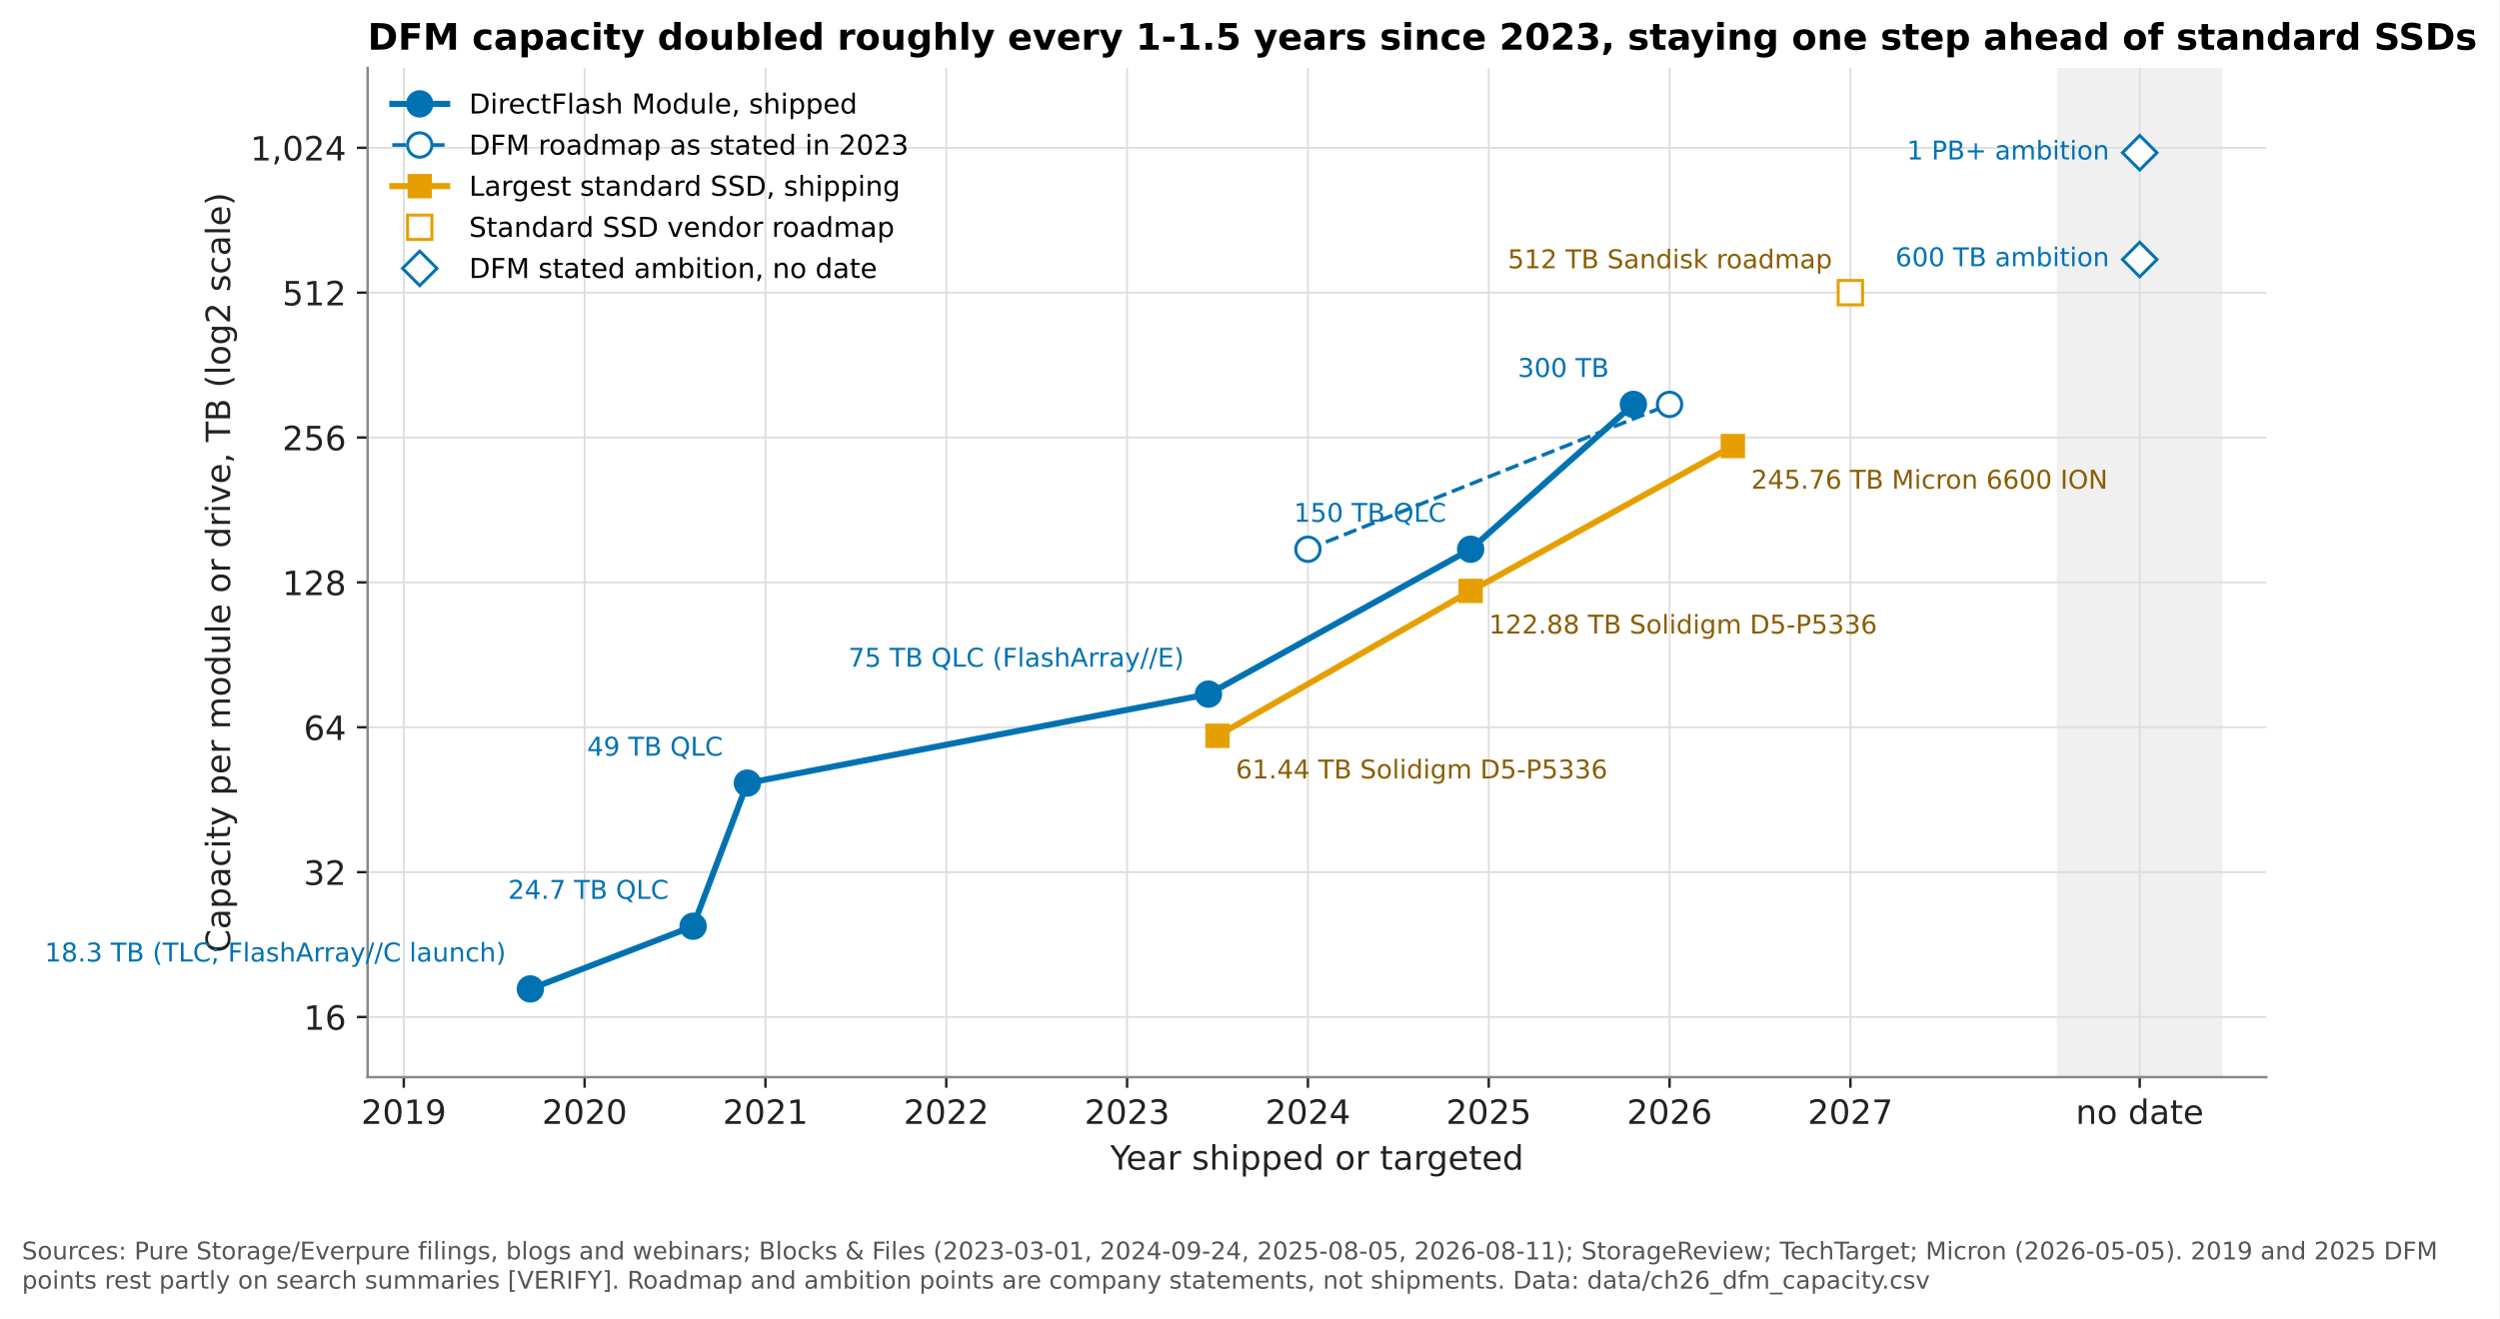
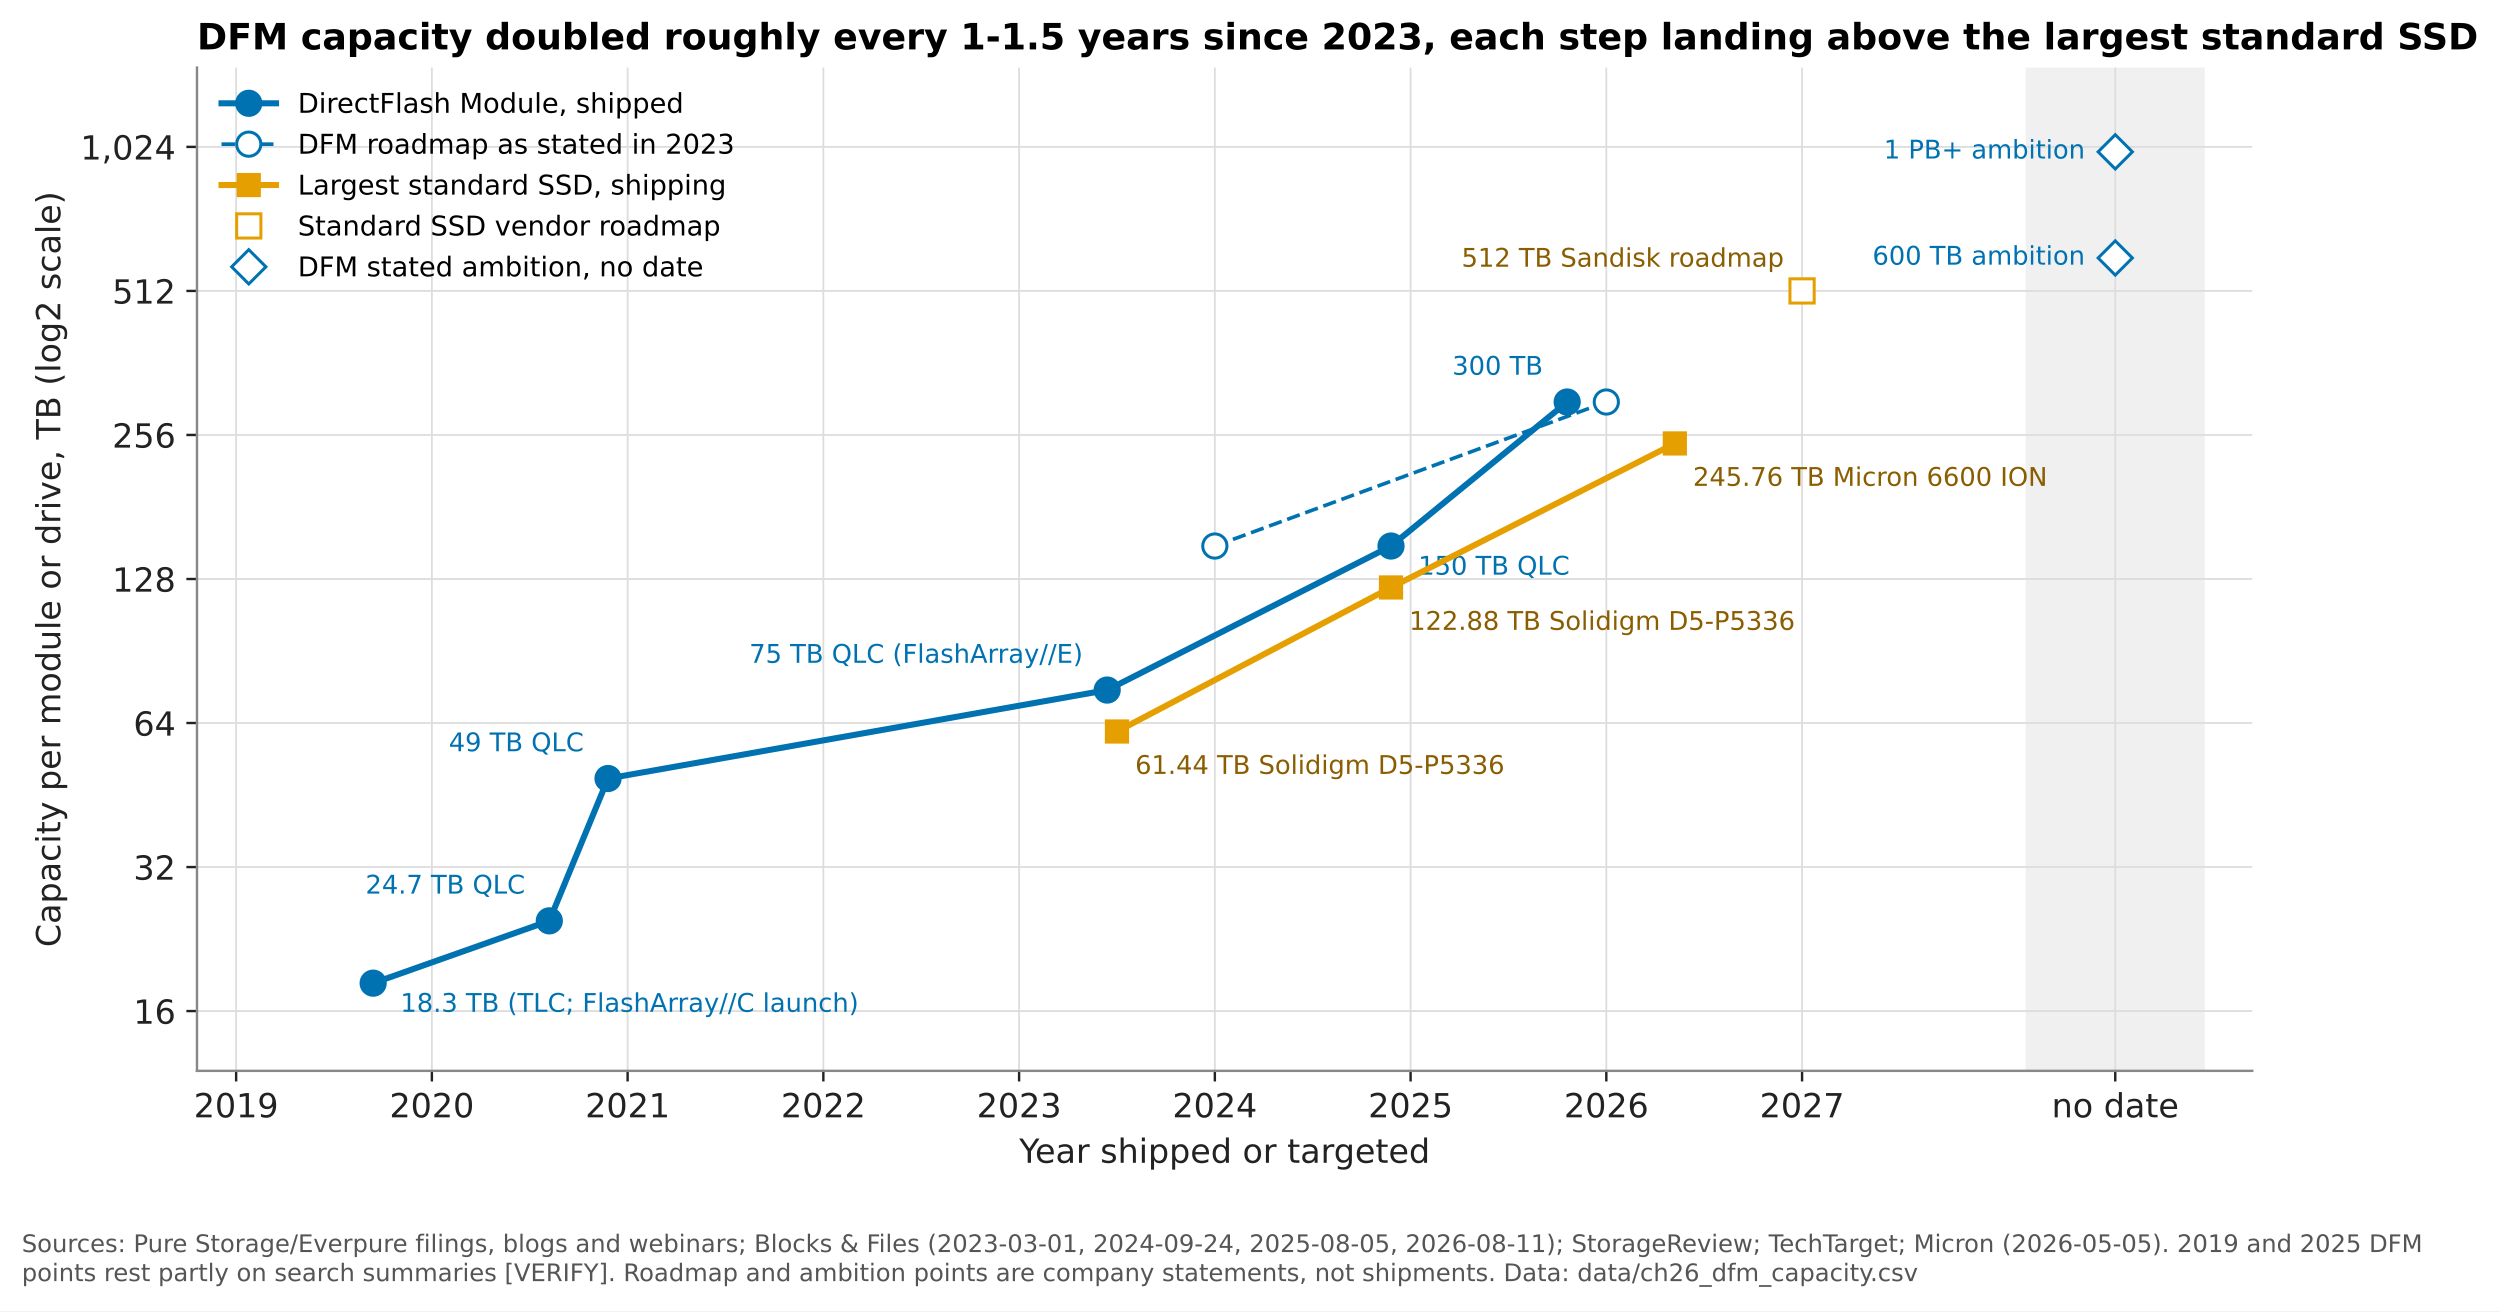
- <svg xmlns="http://www.w3.org/2000/svg" xmlns:xlink="http://www.w3.org/1999/xlink" width="820.127pt" height="432.989pt" viewBox="0 0 820.127 432.989" version="1.1">
+ <svg xmlns="http://www.w3.org/2000/svg" xmlns:xlink="http://www.w3.org/1999/xlink" width="825.566pt" height="432.989pt" viewBox="0 0 825.566 432.989" version="1.1">
  <defs>
    <style type="text/css">*{stroke-linejoin: round; stroke-linecap: butt}</style>
  </defs>
  <g id="figure_1">
    <g id="patch_1">
-       <path d="M 0 432.989  L 820.127 432.989  L 820.127 0  L 0 0  z " style="fill: #ffffff" />
+       <path d="M 0 432.989  L 825.566 432.989  L 825.566 0  L 0 0  z " style="fill: #ffffff" />
    </g>
    <g id="axes_1">
      <g id="patch_2">
-         <path d="M 120.643 353.624  L 743.76 353.624  L 743.76 22.318  L 120.643 22.318  z " style="fill: #ffffff" />
+         <path d="M 65.049 353.624  L 743.76 353.624  L 743.76 22.318  L 65.049 22.318  z " style="fill: #ffffff" />
      </g>
      <g id="patch_3">
-         <path d="M 675.514 353.624  L 728.924 353.624  L 728.924 22.318  L 675.514 22.318  z " clip-path="url(#pc51d8f9cc2)" style="fill: url(#h18cf6ed8e7); opacity: 0.15; stroke: #999999; stroke-linejoin: miter" />
+         <path d="M 669.425 353.624  L 727.6 353.624  L 727.6 22.318  L 669.425 22.318  z " clip-path="url(#pb5c6489432)" style="fill: url(#h25ebe60b95); opacity: 0.15; stroke: #999999; stroke-linejoin: miter" />
      </g>
      <g id="matplotlib.axis_1">
        <g id="xtick_1">
          <g id="line2d_1">
-             <path d="M 132.512 353.624  L 132.512 22.318  " clip-path="url(#pc51d8f9cc2)" style="fill: none; stroke: #dddddd; stroke-width: 0.6; stroke-linecap: square" />
+             <path d="M 77.977 353.624  L 77.977 22.318  " clip-path="url(#pb5c6489432)" style="fill: none; stroke: #dddddd; stroke-width: 0.6; stroke-linecap: square" />
          </g>
          <g id="line2d_2">
            <defs>
-               <path id="ma3f551c223" d="M 0 0  L 0 3.5  " style="stroke: #222222; stroke-width: 0.8" />
+               <path id="m514d6d76f6" d="M 0 0  L 0 3.5  " style="stroke: #222222; stroke-width: 0.8" />
            </defs>
            <g>
-               <use xlink:href="#ma3f551c223" x="132.512" y="353.624" style="fill: #222222; stroke: #222222; stroke-width: 0.8" />
+               <use xlink:href="#m514d6d76f6" x="77.977" y="353.624" style="fill: #222222; stroke: #222222; stroke-width: 0.8" />
            </g>
          </g>
          <g id="text_1">
-             <text style="font-size: 11px; font-family: 'DejaVu Sans'; text-anchor: middle; fill: #222222" x="132.512" y="368.981" transform="rotate(-0 132.5121 368.9814)">2019</text>
+             <text style="font-size: 11px; font-family: 'DejaVu Sans'; text-anchor: middle; fill: #222222" x="77.977" y="368.981" transform="rotate(-0 77.97677 368.9814)">2019</text>
          </g>
        </g>
        <g id="xtick_2">
          <g id="line2d_3">
-             <path d="M 191.857 353.624  L 191.857 22.318  " clip-path="url(#pc51d8f9cc2)" style="fill: none; stroke: #dddddd; stroke-width: 0.6; stroke-linecap: square" />
+             <path d="M 142.616 353.624  L 142.616 22.318  " clip-path="url(#pb5c6489432)" style="fill: none; stroke: #dddddd; stroke-width: 0.6; stroke-linecap: square" />
          </g>
          <g id="line2d_4">
            <g>
-               <use xlink:href="#ma3f551c223" x="191.857" y="353.624" style="fill: #222222; stroke: #222222; stroke-width: 0.8" />
+               <use xlink:href="#m514d6d76f6" x="142.616" y="353.624" style="fill: #222222; stroke: #222222; stroke-width: 0.8" />
            </g>
          </g>
          <g id="text_2">
-             <text style="font-size: 11px; font-family: 'DejaVu Sans'; text-anchor: middle; fill: #222222" x="191.857" y="368.981" transform="rotate(-0 191.8565 368.9814)">2020</text>
+             <text style="font-size: 11px; font-family: 'DejaVu Sans'; text-anchor: middle; fill: #222222" x="142.616" y="368.981" transform="rotate(-0 142.6159 368.9814)">2020</text>
          </g>
        </g>
        <g id="xtick_3">
          <g id="line2d_5">
-             <path d="M 251.201 353.624  L 251.201 22.318  " clip-path="url(#pc51d8f9cc2)" style="fill: none; stroke: #dddddd; stroke-width: 0.6; stroke-linecap: square" />
+             <path d="M 207.255 353.624  L 207.255 22.318  " clip-path="url(#pb5c6489432)" style="fill: none; stroke: #dddddd; stroke-width: 0.6; stroke-linecap: square" />
          </g>
          <g id="line2d_6">
            <g>
-               <use xlink:href="#ma3f551c223" x="251.201" y="353.624" style="fill: #222222; stroke: #222222; stroke-width: 0.8" />
+               <use xlink:href="#m514d6d76f6" x="207.255" y="353.624" style="fill: #222222; stroke: #222222; stroke-width: 0.8" />
            </g>
          </g>
          <g id="text_3">
-             <text style="font-size: 11px; font-family: 'DejaVu Sans'; text-anchor: middle; fill: #222222" x="251.201" y="368.981" transform="rotate(-0 251.201 368.9814)">2021</text>
+             <text style="font-size: 11px; font-family: 'DejaVu Sans'; text-anchor: middle; fill: #222222" x="207.255" y="368.981" transform="rotate(-0 207.2551 368.9814)">2021</text>
          </g>
        </g>
        <g id="xtick_4">
          <g id="line2d_7">
-             <path d="M 310.545 353.624  L 310.545 22.318  " clip-path="url(#pc51d8f9cc2)" style="fill: none; stroke: #dddddd; stroke-width: 0.6; stroke-linecap: square" />
+             <path d="M 271.894 353.624  L 271.894 22.318  " clip-path="url(#pb5c6489432)" style="fill: none; stroke: #dddddd; stroke-width: 0.6; stroke-linecap: square" />
          </g>
          <g id="line2d_8">
            <g>
-               <use xlink:href="#ma3f551c223" x="310.545" y="353.624" style="fill: #222222; stroke: #222222; stroke-width: 0.8" />
+               <use xlink:href="#m514d6d76f6" x="271.894" y="353.624" style="fill: #222222; stroke: #222222; stroke-width: 0.8" />
            </g>
          </g>
          <g id="text_4">
-             <text style="font-size: 11px; font-family: 'DejaVu Sans'; text-anchor: middle; fill: #222222" x="310.545" y="368.981" transform="rotate(-0 310.5455 368.9814)">2022</text>
+             <text style="font-size: 11px; font-family: 'DejaVu Sans'; text-anchor: middle; fill: #222222" x="271.894" y="368.981" transform="rotate(-0 271.8942 368.9814)">2022</text>
          </g>
        </g>
        <g id="xtick_5">
          <g id="line2d_9">
-             <path d="M 369.89 353.624  L 369.89 22.318  " clip-path="url(#pc51d8f9cc2)" style="fill: none; stroke: #dddddd; stroke-width: 0.6; stroke-linecap: square" />
+             <path d="M 336.533 353.624  L 336.533 22.318  " clip-path="url(#pb5c6489432)" style="fill: none; stroke: #dddddd; stroke-width: 0.6; stroke-linecap: square" />
          </g>
          <g id="line2d_10">
            <g>
-               <use xlink:href="#ma3f551c223" x="369.89" y="353.624" style="fill: #222222; stroke: #222222; stroke-width: 0.8" />
+               <use xlink:href="#m514d6d76f6" x="336.533" y="353.624" style="fill: #222222; stroke: #222222; stroke-width: 0.8" />
            </g>
          </g>
          <g id="text_5">
-             <text style="font-size: 11px; font-family: 'DejaVu Sans'; text-anchor: middle; fill: #222222" x="369.89" y="368.981" transform="rotate(-0 369.8899 368.9814)">2023</text>
+             <text style="font-size: 11px; font-family: 'DejaVu Sans'; text-anchor: middle; fill: #222222" x="336.533" y="368.981" transform="rotate(-0 336.5334 368.9814)">2023</text>
          </g>
        </g>
        <g id="xtick_6">
          <g id="line2d_11">
-             <path d="M 429.234 353.624  L 429.234 22.318  " clip-path="url(#pc51d8f9cc2)" style="fill: none; stroke: #dddddd; stroke-width: 0.6; stroke-linecap: square" />
+             <path d="M 401.173 353.624  L 401.173 22.318  " clip-path="url(#pb5c6489432)" style="fill: none; stroke: #dddddd; stroke-width: 0.6; stroke-linecap: square" />
          </g>
          <g id="line2d_12">
            <g>
-               <use xlink:href="#ma3f551c223" x="429.234" y="353.624" style="fill: #222222; stroke: #222222; stroke-width: 0.8" />
+               <use xlink:href="#m514d6d76f6" x="401.173" y="353.624" style="fill: #222222; stroke: #222222; stroke-width: 0.8" />
            </g>
          </g>
          <g id="text_6">
-             <text style="font-size: 11px; font-family: 'DejaVu Sans'; text-anchor: middle; fill: #222222" x="429.234" y="368.981" transform="rotate(-0 429.2344 368.9814)">2024</text>
+             <text style="font-size: 11px; font-family: 'DejaVu Sans'; text-anchor: middle; fill: #222222" x="401.173" y="368.981" transform="rotate(-0 401.1725 368.9814)">2024</text>
          </g>
        </g>
        <g id="xtick_7">
          <g id="line2d_13">
-             <path d="M 488.579 353.624  L 488.579 22.318  " clip-path="url(#pc51d8f9cc2)" style="fill: none; stroke: #dddddd; stroke-width: 0.6; stroke-linecap: square" />
+             <path d="M 465.812 353.624  L 465.812 22.318  " clip-path="url(#pb5c6489432)" style="fill: none; stroke: #dddddd; stroke-width: 0.6; stroke-linecap: square" />
          </g>
          <g id="line2d_14">
            <g>
-               <use xlink:href="#ma3f551c223" x="488.579" y="353.624" style="fill: #222222; stroke: #222222; stroke-width: 0.8" />
+               <use xlink:href="#m514d6d76f6" x="465.812" y="353.624" style="fill: #222222; stroke: #222222; stroke-width: 0.8" />
            </g>
          </g>
          <g id="text_7">
-             <text style="font-size: 11px; font-family: 'DejaVu Sans'; text-anchor: middle; fill: #222222" x="488.579" y="368.981" transform="rotate(-0 488.5788 368.9814)">2025</text>
+             <text style="font-size: 11px; font-family: 'DejaVu Sans'; text-anchor: middle; fill: #222222" x="465.812" y="368.981" transform="rotate(-0 465.8117 368.9814)">2025</text>
          </g>
        </g>
        <g id="xtick_8">
          <g id="line2d_15">
-             <path d="M 547.923 353.624  L 547.923 22.318  " clip-path="url(#pc51d8f9cc2)" style="fill: none; stroke: #dddddd; stroke-width: 0.6; stroke-linecap: square" />
+             <path d="M 530.451 353.624  L 530.451 22.318  " clip-path="url(#pb5c6489432)" style="fill: none; stroke: #dddddd; stroke-width: 0.6; stroke-linecap: square" />
          </g>
          <g id="line2d_16">
            <g>
-               <use xlink:href="#ma3f551c223" x="547.923" y="353.624" style="fill: #222222; stroke: #222222; stroke-width: 0.8" />
+               <use xlink:href="#m514d6d76f6" x="530.451" y="353.624" style="fill: #222222; stroke: #222222; stroke-width: 0.8" />
            </g>
          </g>
          <g id="text_8">
-             <text style="font-size: 11px; font-family: 'DejaVu Sans'; text-anchor: middle; fill: #222222" x="547.923" y="368.981" transform="rotate(-0 547.9233 368.9814)">2026</text>
+             <text style="font-size: 11px; font-family: 'DejaVu Sans'; text-anchor: middle; fill: #222222" x="530.451" y="368.981" transform="rotate(-0 530.4508 368.9814)">2026</text>
          </g>
        </g>
        <g id="xtick_9">
          <g id="line2d_17">
-             <path d="M 607.268 353.624  L 607.268 22.318  " clip-path="url(#pc51d8f9cc2)" style="fill: none; stroke: #dddddd; stroke-width: 0.6; stroke-linecap: square" />
+             <path d="M 595.09 353.624  L 595.09 22.318  " clip-path="url(#pb5c6489432)" style="fill: none; stroke: #dddddd; stroke-width: 0.6; stroke-linecap: square" />
          </g>
          <g id="line2d_18">
            <g>
-               <use xlink:href="#ma3f551c223" x="607.268" y="353.624" style="fill: #222222; stroke: #222222; stroke-width: 0.8" />
+               <use xlink:href="#m514d6d76f6" x="595.09" y="353.624" style="fill: #222222; stroke: #222222; stroke-width: 0.8" />
            </g>
          </g>
          <g id="text_9">
-             <text style="font-size: 11px; font-family: 'DejaVu Sans'; text-anchor: middle; fill: #222222" x="607.268" y="368.981" transform="rotate(-0 607.2677 368.9814)">2027</text>
+             <text style="font-size: 11px; font-family: 'DejaVu Sans'; text-anchor: middle; fill: #222222" x="595.09" y="368.981" transform="rotate(-0 595.09 368.9814)">2027</text>
          </g>
        </g>
        <g id="xtick_10">
          <g id="line2d_19">
-             <path d="M 702.219 353.624  L 702.219 22.318  " clip-path="url(#pc51d8f9cc2)" style="fill: none; stroke: #dddddd; stroke-width: 0.6; stroke-linecap: square" />
+             <path d="M 698.513 353.624  L 698.513 22.318  " clip-path="url(#pb5c6489432)" style="fill: none; stroke: #dddddd; stroke-width: 0.6; stroke-linecap: square" />
          </g>
          <g id="line2d_20">
            <g>
-               <use xlink:href="#ma3f551c223" x="702.219" y="353.624" style="fill: #222222; stroke: #222222; stroke-width: 0.8" />
+               <use xlink:href="#m514d6d76f6" x="698.513" y="353.624" style="fill: #222222; stroke: #222222; stroke-width: 0.8" />
            </g>
          </g>
          <g id="text_10">
-             <text style="font-size: 11px; font-family: 'DejaVu Sans'; text-anchor: middle; fill: #222222" x="702.219" y="368.982" transform="rotate(-0 702.2189 368.9822)">no date</text>
+             <text style="font-size: 11px; font-family: 'DejaVu Sans'; text-anchor: middle; fill: #222222" x="698.513" y="368.982" transform="rotate(-0 698.5126 368.9822)">no date</text>
          </g>
        </g>
        <g id="text_11">
-           <text style="font-size: 11px; font-family: 'DejaVu Sans'; text-anchor: middle; fill: #222222" x="432.202" y="383.983" transform="rotate(-0 432.2016 383.9831)">Year shipped or targeted</text>
+           <text style="font-size: 11px; font-family: 'DejaVu Sans'; text-anchor: middle; fill: #222222" x="404.404" y="383.983" transform="rotate(-0 404.4045 383.9831)">Year shipped or targeted</text>
        </g>
      </g>
      <g id="matplotlib.axis_2">
        <g id="ytick_1">
          <g id="line2d_21">
-             <path d="M 120.643 333.884  L 743.76 333.884  " clip-path="url(#pc51d8f9cc2)" style="fill: none; stroke: #dddddd; stroke-width: 0.6; stroke-linecap: square" />
+             <path d="M 65.049 333.884  L 743.76 333.884  " clip-path="url(#pb5c6489432)" style="fill: none; stroke: #dddddd; stroke-width: 0.6; stroke-linecap: square" />
          </g>
          <g id="line2d_22">
            <defs>
-               <path id="mb35d494e23" d="M 0 0  L -3.5 0  " style="stroke: #222222; stroke-width: 0.8" />
+               <path id="m41f4dac062" d="M 0 0  L -3.5 0  " style="stroke: #222222; stroke-width: 0.8" />
            </defs>
            <g>
-               <use xlink:href="#mb35d494e23" x="120.643" y="333.884" style="fill: #222222; stroke: #222222; stroke-width: 0.8" />
+               <use xlink:href="#m41f4dac062" x="65.049" y="333.884" style="fill: #222222; stroke: #222222; stroke-width: 0.8" />
            </g>
          </g>
          <g id="text_12">
-             <text style="font-size: 11px; font-family: 'DejaVu Sans'; text-anchor: end; fill: #222222" x="113.643" y="338.063" transform="rotate(-0 113.6432 338.0627)">16</text>
+             <text style="font-size: 11px; font-family: 'DejaVu Sans'; text-anchor: end; fill: #222222" x="58.049" y="338.063" transform="rotate(-0 58.04894 338.0627)">16</text>
          </g>
        </g>
        <g id="ytick_2">
          <g id="line2d_23">
-             <path d="M 120.643 286.322  L 743.76 286.322  " clip-path="url(#pc51d8f9cc2)" style="fill: none; stroke: #dddddd; stroke-width: 0.6; stroke-linecap: square" />
+             <path d="M 65.049 286.322  L 743.76 286.322  " clip-path="url(#pb5c6489432)" style="fill: none; stroke: #dddddd; stroke-width: 0.6; stroke-linecap: square" />
          </g>
          <g id="line2d_24">
            <g>
-               <use xlink:href="#mb35d494e23" x="120.643" y="286.322" style="fill: #222222; stroke: #222222; stroke-width: 0.8" />
+               <use xlink:href="#m41f4dac062" x="65.049" y="286.322" style="fill: #222222; stroke: #222222; stroke-width: 0.8" />
            </g>
          </g>
          <g id="text_13">
-             <text style="font-size: 11px; font-family: 'DejaVu Sans'; text-anchor: end; fill: #222222" x="113.643" y="290.501" transform="rotate(-0 113.6432 290.5008)">32</text>
+             <text style="font-size: 11px; font-family: 'DejaVu Sans'; text-anchor: end; fill: #222222" x="58.049" y="290.501" transform="rotate(-0 58.04894 290.5008)">32</text>
          </g>
        </g>
        <g id="ytick_3">
          <g id="line2d_25">
-             <path d="M 120.643 238.76  L 743.76 238.76  " clip-path="url(#pc51d8f9cc2)" style="fill: none; stroke: #dddddd; stroke-width: 0.6; stroke-linecap: square" />
+             <path d="M 65.049 238.76  L 743.76 238.76  " clip-path="url(#pb5c6489432)" style="fill: none; stroke: #dddddd; stroke-width: 0.6; stroke-linecap: square" />
          </g>
          <g id="line2d_26">
            <g>
-               <use xlink:href="#mb35d494e23" x="120.643" y="238.76" style="fill: #222222; stroke: #222222; stroke-width: 0.8" />
+               <use xlink:href="#m41f4dac062" x="65.049" y="238.76" style="fill: #222222; stroke: #222222; stroke-width: 0.8" />
            </g>
          </g>
          <g id="text_14">
-             <text style="font-size: 11px; font-family: 'DejaVu Sans'; text-anchor: end; fill: #222222" x="113.643" y="242.939" transform="rotate(-0 113.6432 242.9389)">64</text>
+             <text style="font-size: 11px; font-family: 'DejaVu Sans'; text-anchor: end; fill: #222222" x="58.049" y="242.939" transform="rotate(-0 58.04894 242.9389)">64</text>
          </g>
        </g>
        <g id="ytick_4">
          <g id="line2d_27">
-             <path d="M 120.643 191.198  L 743.76 191.198  " clip-path="url(#pc51d8f9cc2)" style="fill: none; stroke: #dddddd; stroke-width: 0.6; stroke-linecap: square" />
+             <path d="M 65.049 191.198  L 743.76 191.198  " clip-path="url(#pb5c6489432)" style="fill: none; stroke: #dddddd; stroke-width: 0.6; stroke-linecap: square" />
          </g>
          <g id="line2d_28">
            <g>
-               <use xlink:href="#mb35d494e23" x="120.643" y="191.198" style="fill: #222222; stroke: #222222; stroke-width: 0.8" />
+               <use xlink:href="#m41f4dac062" x="65.049" y="191.198" style="fill: #222222; stroke: #222222; stroke-width: 0.8" />
            </g>
          </g>
          <g id="text_15">
-             <text style="font-size: 11px; font-family: 'DejaVu Sans'; text-anchor: end; fill: #222222" x="113.643" y="195.377" transform="rotate(-0 113.6432 195.377)">128</text>
+             <text style="font-size: 11px; font-family: 'DejaVu Sans'; text-anchor: end; fill: #222222" x="58.049" y="195.377" transform="rotate(-0 58.04894 195.377)">128</text>
          </g>
        </g>
        <g id="ytick_5">
          <g id="line2d_29">
-             <path d="M 120.643 143.636  L 743.76 143.636  " clip-path="url(#pc51d8f9cc2)" style="fill: none; stroke: #dddddd; stroke-width: 0.6; stroke-linecap: square" />
+             <path d="M 65.049 143.636  L 743.76 143.636  " clip-path="url(#pb5c6489432)" style="fill: none; stroke: #dddddd; stroke-width: 0.6; stroke-linecap: square" />
          </g>
          <g id="line2d_30">
            <g>
-               <use xlink:href="#mb35d494e23" x="120.643" y="143.636" style="fill: #222222; stroke: #222222; stroke-width: 0.8" />
+               <use xlink:href="#m41f4dac062" x="65.049" y="143.636" style="fill: #222222; stroke: #222222; stroke-width: 0.8" />
            </g>
          </g>
          <g id="text_16">
-             <text style="font-size: 11px; font-family: 'DejaVu Sans'; text-anchor: end; fill: #222222" x="113.643" y="147.815" transform="rotate(-0 113.6432 147.8152)">256</text>
+             <text style="font-size: 11px; font-family: 'DejaVu Sans'; text-anchor: end; fill: #222222" x="58.049" y="147.815" transform="rotate(-0 58.04894 147.8152)">256</text>
          </g>
        </g>
        <g id="ytick_6">
          <g id="line2d_31">
-             <path d="M 120.643 96.075  L 743.76 96.075  " clip-path="url(#pc51d8f9cc2)" style="fill: none; stroke: #dddddd; stroke-width: 0.6; stroke-linecap: square" />
+             <path d="M 65.049 96.075  L 743.76 96.075  " clip-path="url(#pb5c6489432)" style="fill: none; stroke: #dddddd; stroke-width: 0.6; stroke-linecap: square" />
          </g>
          <g id="line2d_32">
            <g>
-               <use xlink:href="#mb35d494e23" x="120.643" y="96.075" style="fill: #222222; stroke: #222222; stroke-width: 0.8" />
+               <use xlink:href="#m41f4dac062" x="65.049" y="96.075" style="fill: #222222; stroke: #222222; stroke-width: 0.8" />
            </g>
          </g>
          <g id="text_17">
-             <text style="font-size: 11px; font-family: 'DejaVu Sans'; text-anchor: end; fill: #222222" x="113.643" y="100.253" transform="rotate(-0 113.6432 100.2533)">512</text>
+             <text style="font-size: 11px; font-family: 'DejaVu Sans'; text-anchor: end; fill: #222222" x="58.049" y="100.253" transform="rotate(-0 58.04894 100.2533)">512</text>
          </g>
        </g>
        <g id="ytick_7">
          <g id="line2d_33">
-             <path d="M 120.643 48.513  L 743.76 48.513  " clip-path="url(#pc51d8f9cc2)" style="fill: none; stroke: #dddddd; stroke-width: 0.6; stroke-linecap: square" />
+             <path d="M 65.049 48.513  L 743.76 48.513  " clip-path="url(#pb5c6489432)" style="fill: none; stroke: #dddddd; stroke-width: 0.6; stroke-linecap: square" />
          </g>
          <g id="line2d_34">
            <g>
-               <use xlink:href="#mb35d494e23" x="120.643" y="48.513" style="fill: #222222; stroke: #222222; stroke-width: 0.8" />
+               <use xlink:href="#m41f4dac062" x="65.049" y="48.513" style="fill: #222222; stroke: #222222; stroke-width: 0.8" />
            </g>
          </g>
          <g id="text_18">
-             <text style="font-size: 11px; font-family: 'DejaVu Sans'; text-anchor: end; fill: #222222" x="113.643" y="52.691" transform="rotate(-0 113.6432 52.69139)">1,024</text>
+             <text style="font-size: 11px; font-family: 'DejaVu Sans'; text-anchor: end; fill: #222222" x="58.049" y="52.691" transform="rotate(-0 58.04894 52.69139)">1,024</text>
          </g>
        </g>
        <g id="text_19">
-           <text style="font-size: 11px; font-family: 'DejaVu Sans'; text-anchor: middle; fill: #222222" x="75.51" y="187.971" transform="rotate(-90 75.50967 187.971)">Capacity per module or drive, TB (log2 scale)</text>
+           <text style="font-size: 11px; font-family: 'DejaVu Sans'; text-anchor: middle; fill: #222222" x="19.915" y="187.971" transform="rotate(-90 19.91543 187.971)">Capacity per module or drive, TB (log2 scale)</text>
        </g>
      </g>
      <g id="patch_4">
-         <path d="M 120.643 353.624  L 120.643 22.318  " style="fill: none; stroke: #888888; stroke-width: 0.8; stroke-linejoin: miter; stroke-linecap: square" />
+         <path d="M 65.049 353.624  L 65.049 22.318  " style="fill: none; stroke: #888888; stroke-width: 0.8; stroke-linejoin: miter; stroke-linecap: square" />
      </g>
      <g id="patch_5">
-         <path d="M 120.643 353.624  L 743.76 353.624  " style="fill: none; stroke: #888888; stroke-width: 0.8; stroke-linejoin: miter; stroke-linecap: square" />
+         <path d="M 65.049 353.624  L 743.76 353.624  " style="fill: none; stroke: #888888; stroke-width: 0.8; stroke-linejoin: miter; stroke-linecap: square" />
      </g>
      <g id="text_20">
-         <text style="font-size: 8.5px; font-family: 'DejaVu Sans'; text-anchor: end; fill: #0072b2" x="166.053" y="315.668" transform="rotate(-0 166.0532 315.6678)">18.3 TB (TLC; FlashArray//C launch)</text>
+         <text style="font-size: 8.5px; font-family: 'DejaVu Sans'; text-anchor: start; fill: #0072b2" x="132.224" y="334.127" transform="rotate(-0 132.2242 334.1265)">18.3 TB (TLC; FlashArray//C launch)</text>
      </g>
      <g id="text_21">
-         <text style="font-size: 8.5px; font-family: 'DejaVu Sans'; text-anchor: end; fill: #0072b2" x="219.463" y="295.089" transform="rotate(-0 219.4632 295.0894)">24.7 TB QLC</text>
+         <text style="font-size: 8.5px; font-family: 'DejaVu Sans'; text-anchor: end; fill: #0072b2" x="173.399" y="295.089" transform="rotate(-0 173.3994 295.0894)">24.7 TB QLC</text>
      </g>
      <g id="text_22">
-         <text style="font-size: 8.5px; font-family: 'DejaVu Sans'; text-anchor: end; fill: #0072b2" x="237.267" y="248.085" transform="rotate(-0 237.2665 248.0854)">49 TB QLC</text>
+         <text style="font-size: 8.5px; font-family: 'DejaVu Sans'; text-anchor: end; fill: #0072b2" x="192.791" y="248.085" transform="rotate(-0 192.7912 248.0854)">49 TB QLC</text>
      </g>
      <g id="text_23">
-         <text style="font-size: 8.5px; font-family: 'DejaVu Sans'; text-anchor: end; fill: #0072b2" x="388.595" y="218.877" transform="rotate(-0 388.5949 218.8772)">75 TB QLC (FlashArray//E)</text>
+         <text style="font-size: 8.5px; font-family: 'DejaVu Sans'; text-anchor: end; fill: #0072b2" x="357.621" y="218.877" transform="rotate(-0 357.621 218.8772)">75 TB QLC (FlashArray//E)</text>
      </g>
      <g id="text_24">
-         <text style="font-size: 8.5px; font-family: 'DejaVu Sans'; text-anchor: end; fill: #0072b2" x="474.644" y="171.315" transform="rotate(-0 474.6444 171.3153)">150 TB QLC</text>
+         <text style="font-size: 8.5px; font-family: 'DejaVu Sans'; text-anchor: start; fill: #0072b2" x="468.348" y="189.773" transform="rotate(-0 468.3477 189.7733)">150 TB QLC</text>
      </g>
      <g id="text_25">
-         <text style="font-size: 8.5px; font-family: 'DejaVu Sans'; text-anchor: end; fill: #0072b2" x="528.054" y="123.753" transform="rotate(-0 528.0544 123.7534)">300 TB</text>
+         <text style="font-size: 8.5px; font-family: 'DejaVu Sans'; text-anchor: end; fill: #0072b2" x="509.523" y="123.753" transform="rotate(-0 509.523 123.7534)">300 TB</text>
      </g>
      <g id="line2d_35">
-         <path d="M 429.234 180.315  L 547.923 132.753  " clip-path="url(#pc51d8f9cc2)" style="fill: none; stroke-dasharray: 4.44,1.92; stroke-dashoffset: 0; stroke: #0072b2; stroke-width: 1.2" />
+         <path d="M 401.173 180.315  L 530.451 132.753  " clip-path="url(#pb5c6489432)" style="fill: none; stroke-dasharray: 4.44,1.92; stroke-dashoffset: 0; stroke: #0072b2; stroke-width: 1.2" />
        <defs>
-           <path id="mc0c6c22414" d="M 0 4  C 1.061 4 2.078 3.579 2.828 2.828  C 3.579 2.078 4 1.061 4 0  C 4 -1.061 3.579 -2.078 2.828 -2.828  C 2.078 -3.579 1.061 -4 0 -4  C -1.061 -4 -2.078 -3.579 -2.828 -2.828  C -3.579 -2.078 -4 -1.061 -4 0  C -4 1.061 -3.579 2.078 -2.828 2.828  C -2.078 3.579 -1.061 4 0 4  z " style="stroke: #0072b2" />
+           <path id="m86c8259ccc" d="M 0 4  C 1.061 4 2.078 3.579 2.828 2.828  C 3.579 2.078 4 1.061 4 0  C 4 -1.061 3.579 -2.078 2.828 -2.828  C 2.078 -3.579 1.061 -4 0 -4  C -1.061 -4 -2.078 -3.579 -2.828 -2.828  C -3.579 -2.078 -4 -1.061 -4 0  C -4 1.061 -3.579 2.078 -2.828 2.828  C -2.078 3.579 -1.061 4 0 4  z " style="stroke: #0072b2" />
        </defs>
-         <g clip-path="url(#pc51d8f9cc2)">
-           <use xlink:href="#mc0c6c22414" x="429.234" y="180.315" style="fill: #ffffff; stroke: #0072b2" />
-           <use xlink:href="#mc0c6c22414" x="547.923" y="132.753" style="fill: #ffffff; stroke: #0072b2" />
+         <g clip-path="url(#pb5c6489432)">
+           <use xlink:href="#m86c8259ccc" x="401.173" y="180.315" style="fill: #ffffff; stroke: #0072b2" />
+           <use xlink:href="#m86c8259ccc" x="530.451" y="132.753" style="fill: #ffffff; stroke: #0072b2" />
        </g>
      </g>
      <g id="text_26">
-         <text style="font-size: 8.5px; font-family: 'DejaVu Sans'; text-anchor: start; fill: #8a5d00" x="405.562" y="255.561" transform="rotate(-0 405.5621 255.5613)">61.44 TB Solidigm D5-P5336</text>
+         <text style="font-size: 8.5px; font-family: 'DejaVu Sans'; text-anchor: start; fill: #8a5d00" x="374.853" y="255.561" transform="rotate(-0 374.8529 255.5613)">61.44 TB Solidigm D5-P5336</text>
      </g>
      <g id="text_27">
-         <text style="font-size: 8.5px; font-family: 'DejaVu Sans'; text-anchor: start; fill: #8a5d00" x="488.644" y="207.999" transform="rotate(-0 488.6444 207.9994)">122.88 TB Solidigm D5-P5336</text>
+         <text style="font-size: 8.5px; font-family: 'DejaVu Sans'; text-anchor: start; fill: #8a5d00" x="465.348" y="207.999" transform="rotate(-0 465.3477 207.9994)">122.88 TB Solidigm D5-P5336</text>
      </g>
      <g id="text_28">
-         <text style="font-size: 8.5px; font-family: 'DejaVu Sans'; text-anchor: start; fill: #8a5d00" x="574.694" y="160.438" transform="rotate(-0 574.6938 160.4375)">245.76 TB Micron 6600 ION</text>
+         <text style="font-size: 8.5px; font-family: 'DejaVu Sans'; text-anchor: start; fill: #8a5d00" x="559.075" y="160.438" transform="rotate(-0 559.0745 160.4375)">245.76 TB Micron 6600 ION</text>
      </g>
      <g id="text_29">
-         <text style="font-size: 8.5px; font-family: 'DejaVu Sans'; text-anchor: end; fill: #8a5d00" x="601.268" y="88.075" transform="rotate(-0 601.2677 88.07457)">512 TB Sandisk roadmap</text>
+         <text style="font-size: 8.5px; font-family: 'DejaVu Sans'; text-anchor: end; fill: #8a5d00" x="589.09" y="88.075" transform="rotate(-0 589.09 88.07457)">512 TB Sandisk roadmap</text>
      </g>
      <g id="text_30">
-         <text style="font-size: 8.5px; font-family: 'DejaVu Sans'; text-anchor: end; fill: #0072b2" x="692.219" y="87.4" transform="rotate(-0 692.2189 87.39986)">600 TB ambition</text>
+         <text style="font-size: 8.5px; font-family: 'DejaVu Sans'; text-anchor: end; fill: #0072b2" x="688.513" y="87.4" transform="rotate(-0 688.5126 87.39986)">600 TB ambition</text>
      </g>
      <g id="text_31">
-         <text style="font-size: 8.5px; font-family: 'DejaVu Sans'; text-anchor: end; fill: #0072b2" x="692.219" y="52.348" transform="rotate(-0 692.2189 52.34839)">1 PB+ ambition</text>
+         <text style="font-size: 8.5px; font-family: 'DejaVu Sans'; text-anchor: end; fill: #0072b2" x="688.513" y="52.348" transform="rotate(-0 688.5126 52.34839)">1 PB+ ambition</text>
      </g>
      <g id="text_32">
-         <text style="font-weight: 700; font-size: 12px; font-family: 'DejaVu Sans'; text-anchor: start" x="120.643" y="16.318" transform="rotate(-0 120.6432 16.31812)">DFM capacity doubled roughly every 1-1.5 years since 2023, staying one step ahead of standard SSDs</text>
+         <text style="font-weight: 700; font-size: 12px; font-family: 'DejaVu Sans'; text-anchor: start" x="65.049" y="16.318" transform="rotate(-0 65.04894 16.31812)">DFM capacity doubled roughly every 1-1.5 years since 2023, each step landing above the largest standard SSD</text>
      </g>
      <g id="line2d_36">
-         <path d="M 174.053 324.668  L 227.463 304.089  L 245.267 257.085  L 396.595 227.877  L 482.644 180.315  L 536.054 132.753  " clip-path="url(#pc51d8f9cc2)" style="fill: none; stroke: #0072b2; stroke-width: 2; stroke-linecap: square" />
+         <path d="M 123.224 324.668  L 181.399 304.089  L 200.791 257.085  L 365.621 227.877  L 459.348 180.315  L 517.523 132.753  " clip-path="url(#pb5c6489432)" style="fill: none; stroke: #0072b2; stroke-width: 2; stroke-linecap: square" />
        <defs>
-           <path id="m76936e376d" d="M 0 4  C 1.061 4 2.078 3.579 2.828 2.828  C 3.579 2.078 4 1.061 4 0  C 4 -1.061 3.579 -2.078 2.828 -2.828  C 2.078 -3.579 1.061 -4 0 -4  C -1.061 -4 -2.078 -3.579 -2.828 -2.828  C -3.579 -2.078 -4 -1.061 -4 0  C -4 1.061 -3.579 2.078 -2.828 2.828  C -2.078 3.579 -1.061 4 0 4  z " style="stroke: #0072b2" />
+           <path id="m207c9ab8b7" d="M 0 4  C 1.061 4 2.078 3.579 2.828 2.828  C 3.579 2.078 4 1.061 4 0  C 4 -1.061 3.579 -2.078 2.828 -2.828  C 2.078 -3.579 1.061 -4 0 -4  C -1.061 -4 -2.078 -3.579 -2.828 -2.828  C -3.579 -2.078 -4 -1.061 -4 0  C -4 1.061 -3.579 2.078 -2.828 2.828  C -2.078 3.579 -1.061 4 0 4  z " style="stroke: #0072b2" />
        </defs>
-         <g clip-path="url(#pc51d8f9cc2)">
-           <use xlink:href="#m76936e376d" x="174.053" y="324.668" style="fill: #0072b2; stroke: #0072b2" />
-           <use xlink:href="#m76936e376d" x="227.463" y="304.089" style="fill: #0072b2; stroke: #0072b2" />
-           <use xlink:href="#m76936e376d" x="245.267" y="257.085" style="fill: #0072b2; stroke: #0072b2" />
-           <use xlink:href="#m76936e376d" x="396.595" y="227.877" style="fill: #0072b2; stroke: #0072b2" />
-           <use xlink:href="#m76936e376d" x="482.644" y="180.315" style="fill: #0072b2; stroke: #0072b2" />
-           <use xlink:href="#m76936e376d" x="536.054" y="132.753" style="fill: #0072b2; stroke: #0072b2" />
+         <g clip-path="url(#pb5c6489432)">
+           <use xlink:href="#m207c9ab8b7" x="123.224" y="324.668" style="fill: #0072b2; stroke: #0072b2" />
+           <use xlink:href="#m207c9ab8b7" x="181.399" y="304.089" style="fill: #0072b2; stroke: #0072b2" />
+           <use xlink:href="#m207c9ab8b7" x="200.791" y="257.085" style="fill: #0072b2; stroke: #0072b2" />
+           <use xlink:href="#m207c9ab8b7" x="365.621" y="227.877" style="fill: #0072b2; stroke: #0072b2" />
+           <use xlink:href="#m207c9ab8b7" x="459.348" y="180.315" style="fill: #0072b2; stroke: #0072b2" />
+           <use xlink:href="#m207c9ab8b7" x="517.523" y="132.753" style="fill: #0072b2; stroke: #0072b2" />
        </g>
      </g>
      <g id="line2d_37">
-         <path d="M 399.562 241.561  L 482.644 193.999  L 568.694 146.438  " clip-path="url(#pc51d8f9cc2)" style="fill: none; stroke: #e69f00; stroke-width: 2; stroke-linecap: square" />
+         <path d="M 368.853 241.561  L 459.348 193.999  L 553.075 146.438  " clip-path="url(#pb5c6489432)" style="fill: none; stroke: #e69f00; stroke-width: 2; stroke-linecap: square" />
        <defs>
-           <path id="m5ac3f4613d" d="M -3.5 3.5  L 3.5 3.5  L 3.5 -3.5  L -3.5 -3.5  z " style="stroke: #e69f00; stroke-linejoin: miter" />
+           <path id="m8418b7f58c" d="M -3.5 3.5  L 3.5 3.5  L 3.5 -3.5  L -3.5 -3.5  z " style="stroke: #e69f00; stroke-linejoin: miter" />
        </defs>
-         <g clip-path="url(#pc51d8f9cc2)">
-           <use xlink:href="#m5ac3f4613d" x="399.562" y="241.561" style="fill: #e69f00; stroke: #e69f00; stroke-linejoin: miter" />
-           <use xlink:href="#m5ac3f4613d" x="482.644" y="193.999" style="fill: #e69f00; stroke: #e69f00; stroke-linejoin: miter" />
-           <use xlink:href="#m5ac3f4613d" x="568.694" y="146.438" style="fill: #e69f00; stroke: #e69f00; stroke-linejoin: miter" />
+         <g clip-path="url(#pb5c6489432)">
+           <use xlink:href="#m8418b7f58c" x="368.853" y="241.561" style="fill: #e69f00; stroke: #e69f00; stroke-linejoin: miter" />
+           <use xlink:href="#m8418b7f58c" x="459.348" y="193.999" style="fill: #e69f00; stroke: #e69f00; stroke-linejoin: miter" />
+           <use xlink:href="#m8418b7f58c" x="553.075" y="146.438" style="fill: #e69f00; stroke: #e69f00; stroke-linejoin: miter" />
        </g>
      </g>
      <g id="line2d_38">
        <defs>
-           <path id="mf3295a69e1" d="M -4 4  L 4 4  L 4 -4  L -4 -4  z " style="stroke: #e69f00; stroke-linejoin: miter" />
+           <path id="m1d65f80736" d="M -4 4  L 4 4  L 4 -4  L -4 -4  z " style="stroke: #e69f00; stroke-linejoin: miter" />
        </defs>
-         <g clip-path="url(#pc51d8f9cc2)">
-           <use xlink:href="#mf3295a69e1" x="607.268" y="96.075" style="fill: #ffffff; stroke: #e69f00; stroke-linejoin: miter" />
+         <g clip-path="url(#pb5c6489432)">
+           <use xlink:href="#m1d65f80736" x="595.09" y="96.075" style="fill: #ffffff; stroke: #e69f00; stroke-linejoin: miter" />
        </g>
      </g>
      <g id="line2d_39">
        <defs>
-           <path id="mc70177aea4" d="M -0 5.657  L 5.657 0  L 0 -5.657  L -5.657 -0  z " style="stroke: #0072b2; stroke-linejoin: miter" />
+           <path id="mbb96bda9d4" d="M -0 5.657  L 5.657 0  L 0 -5.657  L -5.657 -0  z " style="stroke: #0072b2; stroke-linejoin: miter" />
        </defs>
-         <g clip-path="url(#pc51d8f9cc2)">
-           <use xlink:href="#mc70177aea4" x="702.219" y="85.192" style="fill: #ffffff; stroke: #0072b2; stroke-linejoin: miter" />
-           <use xlink:href="#mc70177aea4" x="702.219" y="50.14" style="fill: #ffffff; stroke: #0072b2; stroke-linejoin: miter" />
+         <g clip-path="url(#pb5c6489432)">
+           <use xlink:href="#mbb96bda9d4" x="698.513" y="85.192" style="fill: #ffffff; stroke: #0072b2; stroke-linejoin: miter" />
+           <use xlink:href="#mbb96bda9d4" x="698.513" y="50.14" style="fill: #ffffff; stroke: #0072b2; stroke-linejoin: miter" />
        </g>
      </g>
      <g id="legend_1">
        <g id="line2d_40">
-           <path d="M 128.743 34.107  L 137.743 34.107  L 146.743 34.107  " style="fill: none; stroke: #0072b2; stroke-width: 2; stroke-linecap: square" />
+           <path d="M 73.149 34.107  L 82.149 34.107  L 91.149 34.107  " style="fill: none; stroke: #0072b2; stroke-width: 2; stroke-linecap: square" />
          <g>
-             <use xlink:href="#m76936e376d" x="137.743" y="34.107" style="fill: #0072b2; stroke: #0072b2" />
+             <use xlink:href="#m207c9ab8b7" x="82.149" y="34.107" style="fill: #0072b2; stroke: #0072b2" />
          </g>
        </g>
        <g id="text_33">
-           <text style="font-size: 9px; font-family: 'DejaVu Sans'; text-anchor: start" x="153.943" y="37.257" transform="rotate(-0 153.9432 37.25672)">DirectFlash Module, shipped</text>
+           <text style="font-size: 9px; font-family: 'DejaVu Sans'; text-anchor: start" x="98.349" y="37.257" transform="rotate(-0 98.34894 37.25672)">DirectFlash Module, shipped</text>
        </g>
        <g id="line2d_41">
-           <path d="M 128.743 47.607  L 137.743 47.607  L 146.743 47.607  " style="fill: none; stroke-dasharray: 4.44,1.92; stroke-dashoffset: 0; stroke: #0072b2; stroke-width: 1.2" />
+           <path d="M 73.149 47.607  L 82.149 47.607  L 91.149 47.607  " style="fill: none; stroke-dasharray: 4.44,1.92; stroke-dashoffset: 0; stroke: #0072b2; stroke-width: 1.2" />
          <g>
-             <use xlink:href="#mc0c6c22414" x="137.743" y="47.607" style="fill: #ffffff; stroke: #0072b2" />
+             <use xlink:href="#m86c8259ccc" x="82.149" y="47.607" style="fill: #ffffff; stroke: #0072b2" />
          </g>
        </g>
        <g id="text_34">
-           <text style="font-size: 9px; font-family: 'DejaVu Sans'; text-anchor: start" x="153.943" y="50.757" transform="rotate(-0 153.9432 50.75742)">DFM roadmap as stated in 2023</text>
+           <text style="font-size: 9px; font-family: 'DejaVu Sans'; text-anchor: start" x="98.349" y="50.757" transform="rotate(-0 98.34894 50.75742)">DFM roadmap as stated in 2023</text>
        </g>
        <g id="line2d_42">
-           <path d="M 128.743 61.108  L 137.743 61.108  L 146.743 61.108  " style="fill: none; stroke: #e69f00; stroke-width: 2; stroke-linecap: square" />
+           <path d="M 73.149 61.108  L 82.149 61.108  L 91.149 61.108  " style="fill: none; stroke: #e69f00; stroke-width: 2; stroke-linecap: square" />
          <g>
-             <use xlink:href="#m5ac3f4613d" x="137.743" y="61.108" style="fill: #e69f00; stroke: #e69f00; stroke-linejoin: miter" />
+             <use xlink:href="#m8418b7f58c" x="82.149" y="61.108" style="fill: #e69f00; stroke: #e69f00; stroke-linejoin: miter" />
          </g>
        </g>
        <g id="text_35">
-           <text style="font-size: 9px; font-family: 'DejaVu Sans'; text-anchor: start" x="153.943" y="64.258" transform="rotate(-0 153.9432 64.25813)">Largest standard SSD, shipping</text>
+           <text style="font-size: 9px; font-family: 'DejaVu Sans'; text-anchor: start" x="98.349" y="64.258" transform="rotate(-0 98.34894 64.25813)">Largest standard SSD, shipping</text>
        </g>
        <g id="line2d_43">
          <g>
-             <use xlink:href="#mf3295a69e1" x="137.743" y="74.609" style="fill: #ffffff; stroke: #e69f00; stroke-linejoin: miter" />
+             <use xlink:href="#m1d65f80736" x="82.149" y="74.609" style="fill: #ffffff; stroke: #e69f00; stroke-linejoin: miter" />
          </g>
        </g>
        <g id="text_36">
-           <text style="font-size: 9px; font-family: 'DejaVu Sans'; text-anchor: start" x="153.943" y="77.759" transform="rotate(-0 153.9432 77.75883)">Standard SSD vendor roadmap</text>
+           <text style="font-size: 9px; font-family: 'DejaVu Sans'; text-anchor: start" x="98.349" y="77.759" transform="rotate(-0 98.34894 77.75883)">Standard SSD vendor roadmap</text>
        </g>
        <g id="line2d_44">
          <g>
-             <use xlink:href="#mc70177aea4" x="137.743" y="88.11" style="fill: #ffffff; stroke: #0072b2; stroke-linejoin: miter" />
+             <use xlink:href="#mbb96bda9d4" x="82.149" y="88.11" style="fill: #ffffff; stroke: #0072b2; stroke-linejoin: miter" />
          </g>
        </g>
        <g id="text_37">
-           <text style="font-size: 9px; font-family: 'DejaVu Sans'; text-anchor: start" x="153.943" y="91.26" transform="rotate(-0 153.9432 91.25953)">DFM stated ambition, no date</text>
+           <text style="font-size: 9px; font-family: 'DejaVu Sans'; text-anchor: start" x="98.349" y="91.26" transform="rotate(-0 98.34894 91.25953)">DFM stated ambition, no date</text>
        </g>
      </g>
    </g>
    <g id="text_38">
      <text style="font-size: 8px; font-family: 'DejaVu Sans'; fill: #555555" transform="translate(7.2 413.4645)">Sources: Pure Storage/Everpure filings, blogs and webinars; Blocks &amp; Files (2023-03-01, 2024-09-24, 2025-08-05, 2026-08-11); StorageReview; TechTarget; Micron (2026-05-05). 2019 and 2025 DFM</text>
      <text style="font-size: 8px; font-family: 'DejaVu Sans'; fill: #555555" transform="translate(7.2 423.0667)">points rest partly on search summaries [VERIFY]. Roadmap and ambition points are company statements, not shipments. Data: data/ch26_dfm_capacity.csv</text>
    </g>
  </g>
  <defs>
-     <clipPath id="pc51d8f9cc2">
-       <rect x="120.643" y="22.318" width="623.117" height="331.306" />
+     <clipPath id="pb5c6489432">
+       <rect x="65.049" y="22.318" width="678.711" height="331.306" />
    </clipPath>
  </defs>
  <defs>
-     <pattern id="h18cf6ed8e7" patternUnits="userSpaceOnUse" x="0" y="0" width="72" height="72">
+     <pattern id="h25ebe60b95" patternUnits="userSpaceOnUse" x="0" y="0" width="72" height="72">
      <rect x="0" y="0" width="73" height="73" fill="#999999" />
      <path d="M -36 36  L 36 -36  M -30 42  L 42 -30  M -24 48  L 48 -24  M -18 54  L 54 -18  M -12 60  L 60 -12  M -6 66  L 66 -6  M 0 72  L 72 0  M 6 78  L 78 6  M 12 84  L 84 12  M 18 90  L 90 18  M 24 96  L 96 24  M 30 102  L 102 30  M 36 108  L 108 36  " style="fill: #999999; stroke: #999999; stroke-width: 1.0; stroke-linecap: butt; stroke-linejoin: miter; stroke-opacity: 0.15" />
    </pattern>
  </defs>
</svg>
